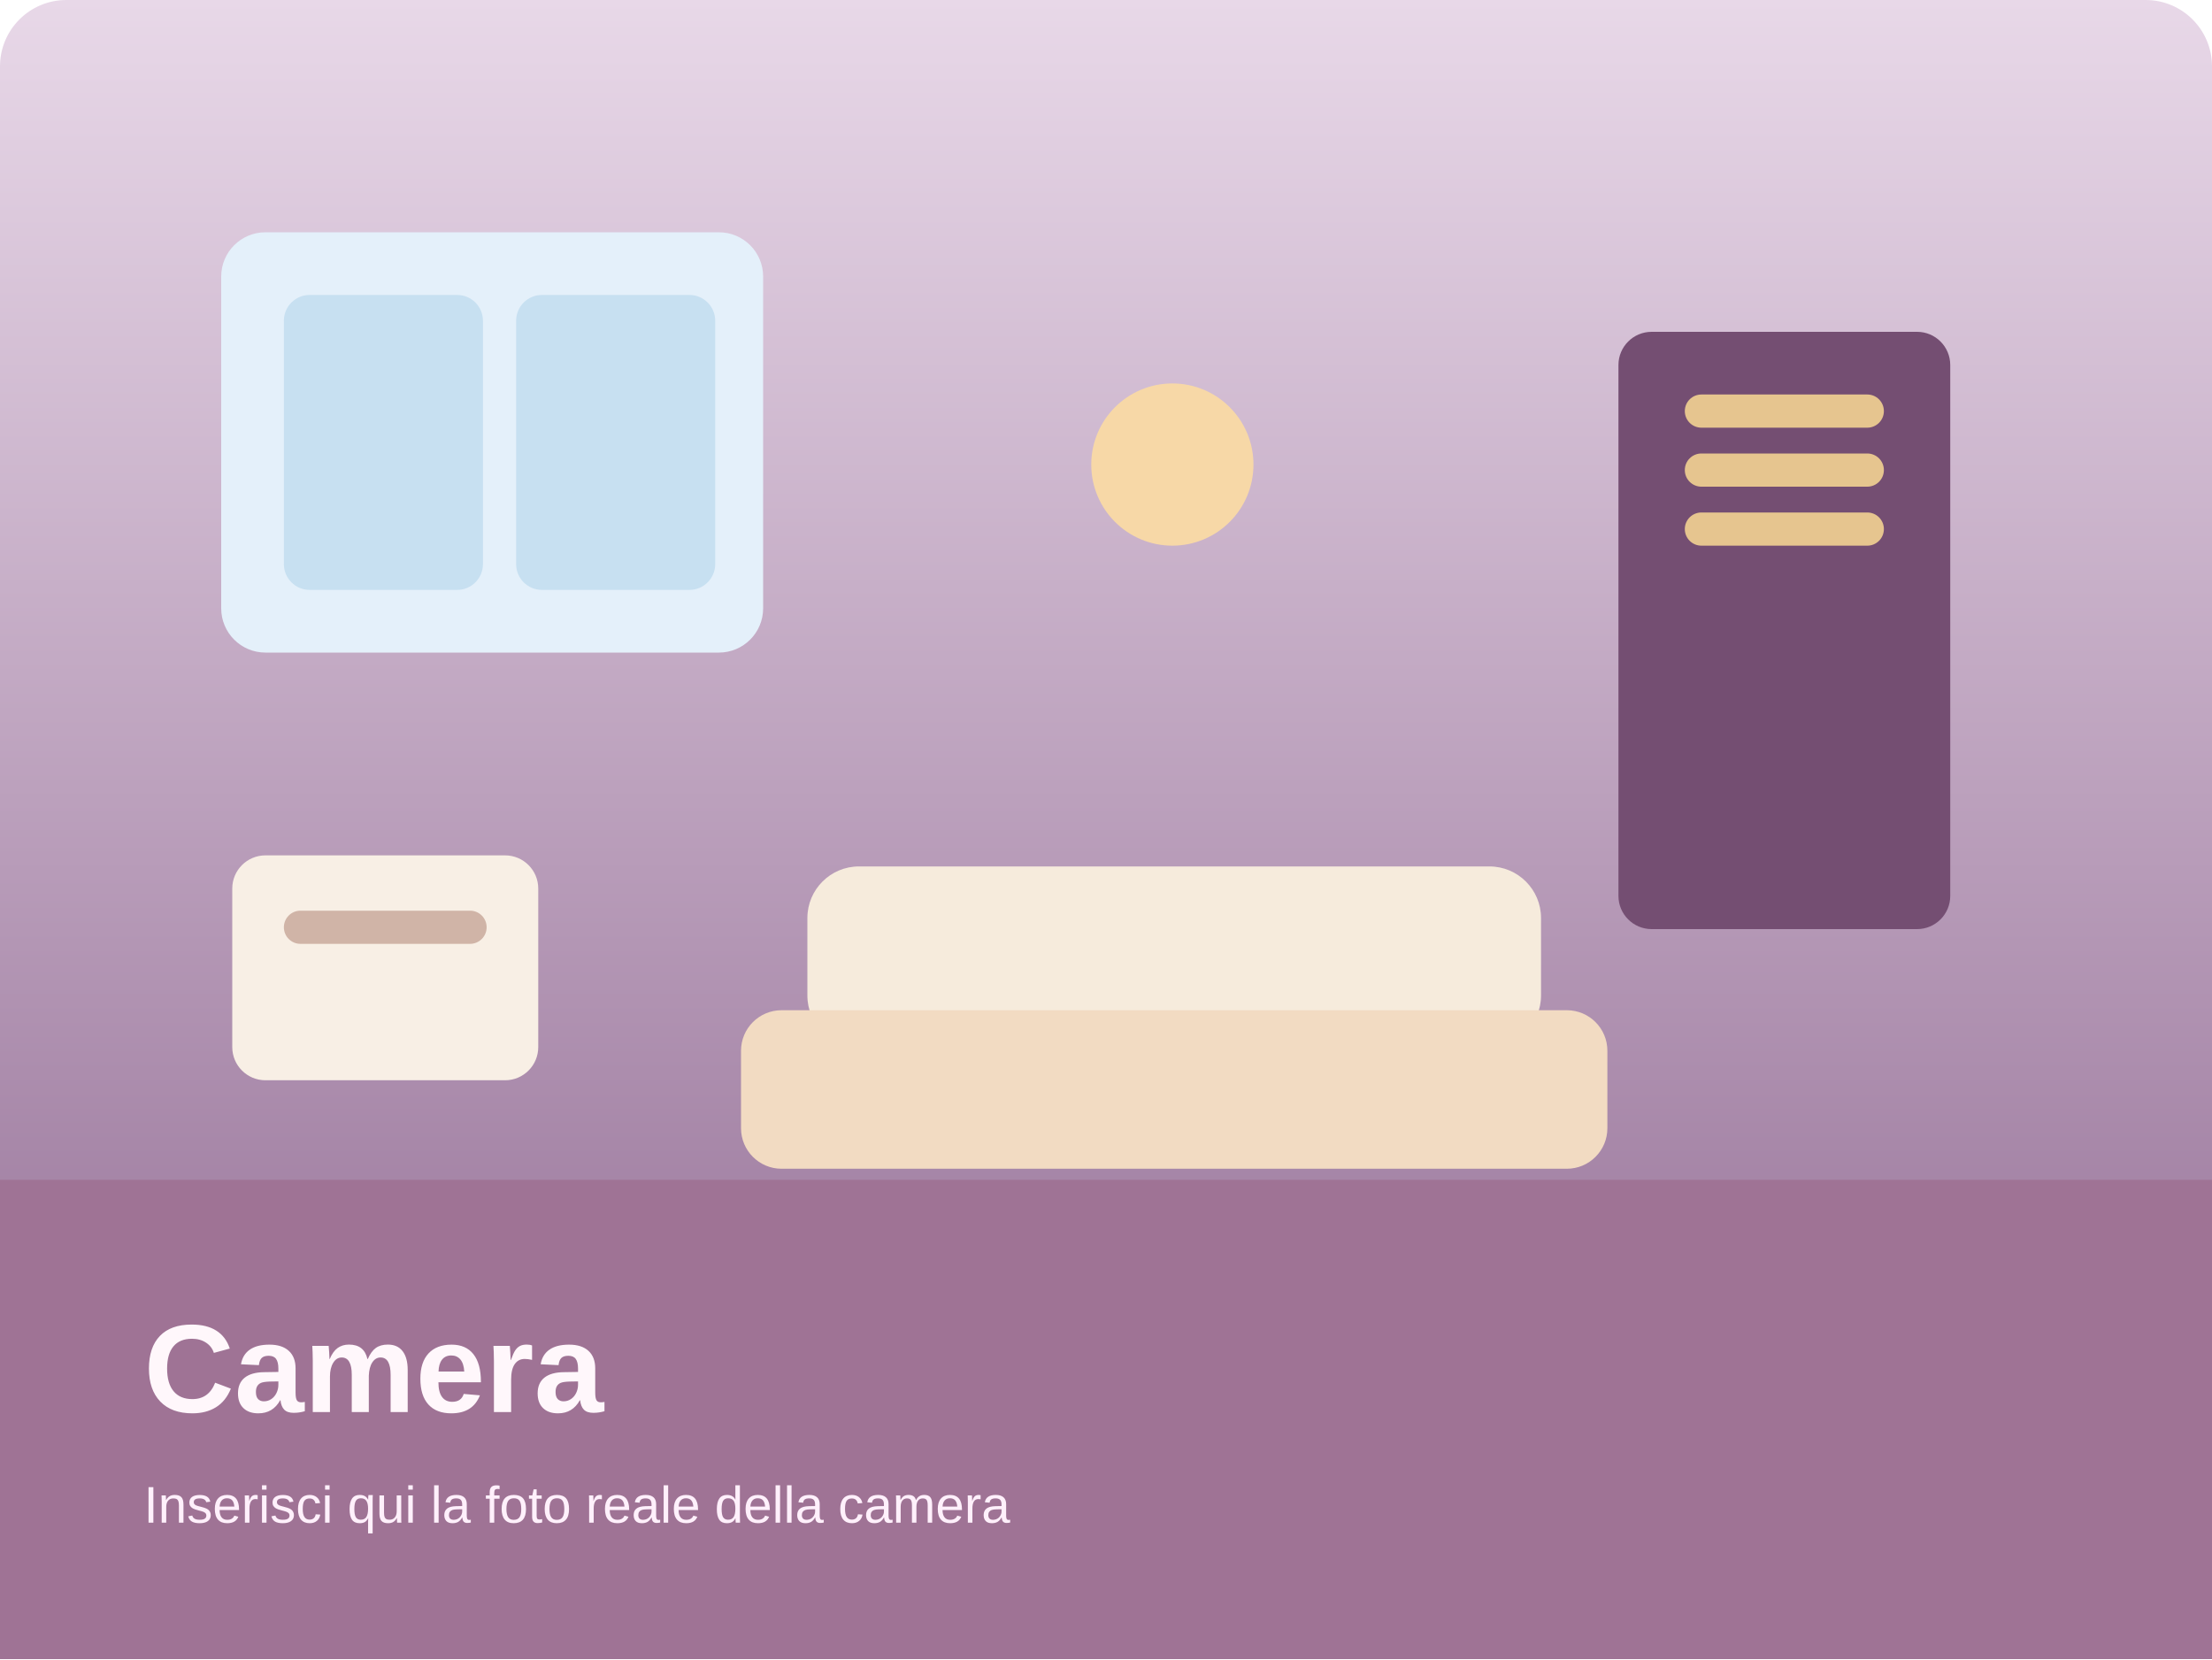
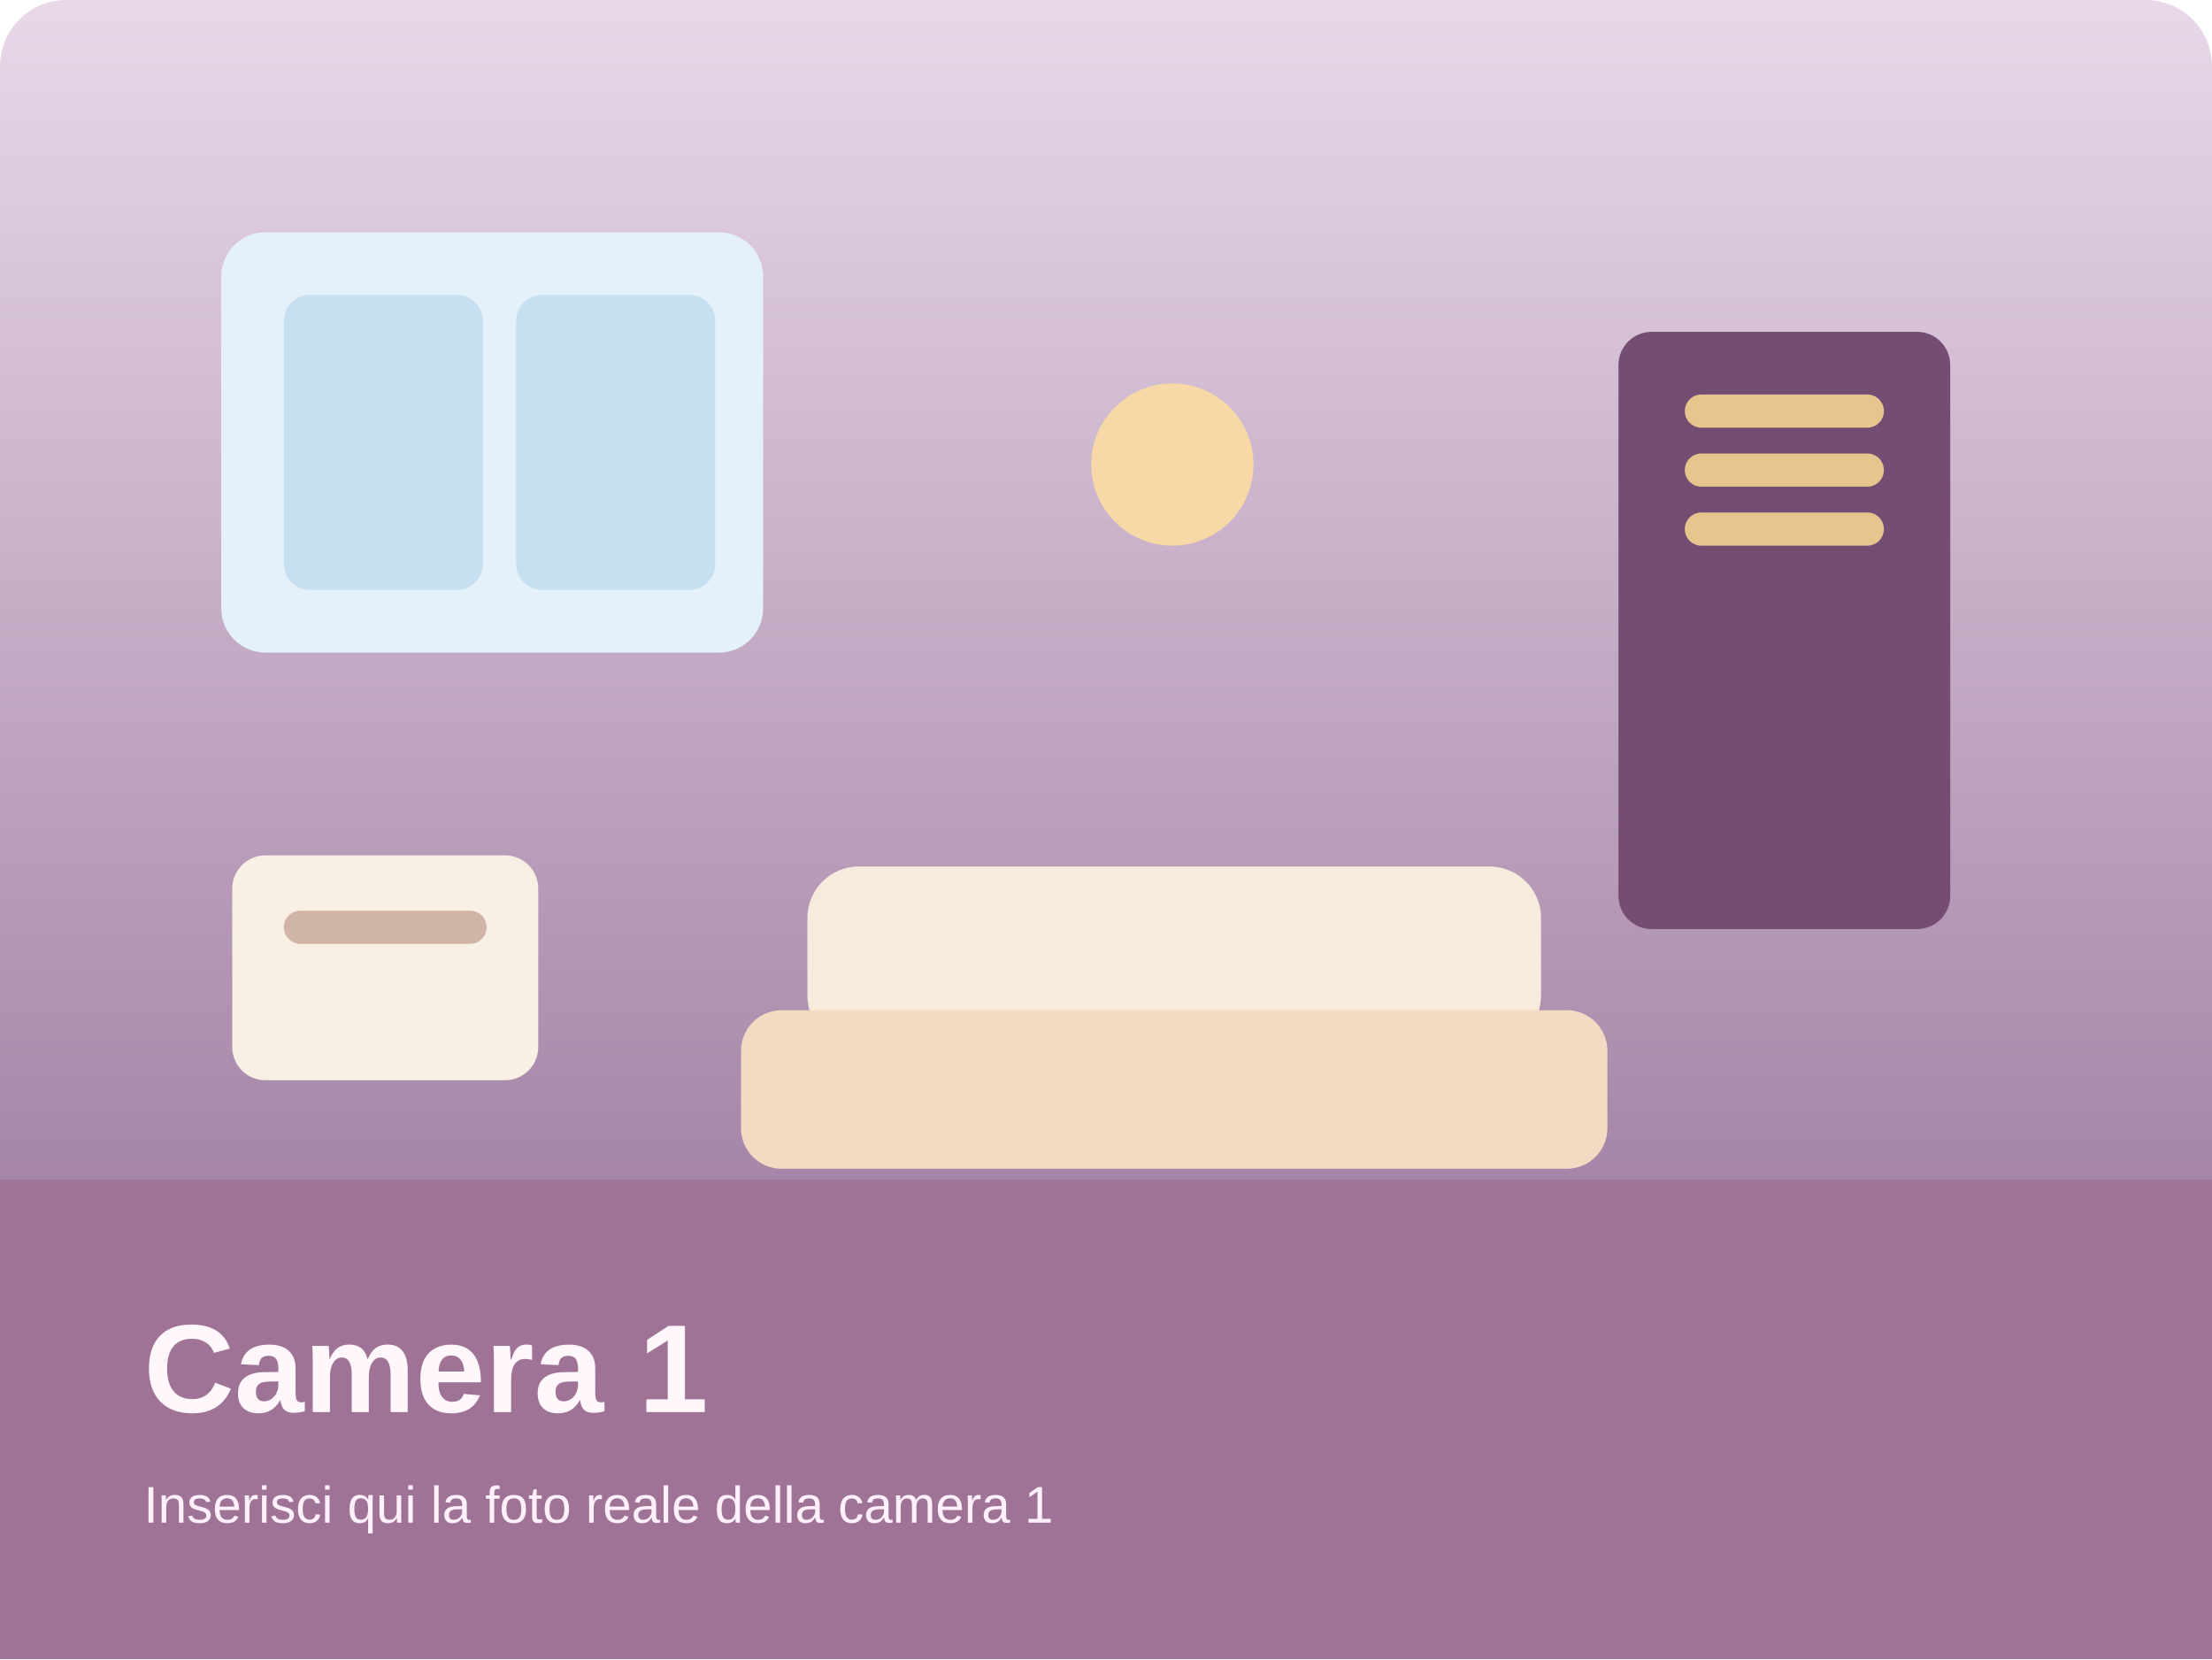
<svg xmlns="http://www.w3.org/2000/svg" viewBox="0 0 1200 900" fill="none">
  <defs>
    <linearGradient id="bg" x1="600" y1="0" x2="600" y2="900" gradientUnits="userSpaceOnUse">
      <stop stop-color="#E8D8E8" />
      <stop offset="1" stop-color="#8B648D" />
    </linearGradient>
  </defs>
  <rect width="1200" height="900" rx="36" fill="url(#bg)" />
  <rect y="640" width="1200" height="260" fill="#9F7395" />
  <rect x="120" y="126" width="294" height="228" rx="24" fill="#E4F0FA" />
  <rect x="154" y="160" width="108" height="160" rx="14" fill="#C7E0F1" />
  <rect x="280" y="160" width="108" height="160" rx="14" fill="#C7E0F1" />
  <rect x="438" y="470" width="398" height="98" rx="28" fill="#F6EBDC" />
  <rect x="402" y="548" width="470" height="86" rx="22" fill="#F2DBC2" />
  <rect x="878" y="180" width="180" height="324" rx="18" fill="#744E72" />
  <rect x="914" y="214" width="108" height="18" rx="9" fill="#E6C58F" />
  <rect x="914" y="246" width="108" height="18" rx="9" fill="#E6C58F" />
  <rect x="914" y="278" width="108" height="18" rx="9" fill="#E6C58F" />
  <rect x="126" y="464" width="166" height="122" rx="18" fill="#F8EFE5" />
  <rect x="154" y="494" width="110" height="18" rx="9" fill="#D0B4A7" />
  <circle cx="636" cy="252" r="44" fill="#F7D8A7" />
-   <text x="78" y="766" fill="#FFF7FB" font-family="Arial, Helvetica, sans-serif" font-size="68" font-weight="700">Camera</text>
-   <text x="78" y="826" fill="#FFF0FB" font-family="Arial, Helvetica, sans-serif" font-size="28">Inserisci qui la foto reale della camera</text>
+   <text x="78" y="766" fill="#FFF7FB" font-family="Arial, Helvetica, sans-serif" font-size="68" font-weight="700">Camera 1</text>
+   <text x="78" y="826" fill="#FFF0FB" font-family="Arial, Helvetica, sans-serif" font-size="28">Inserisci qui la foto reale della camera 1</text>
</svg>
